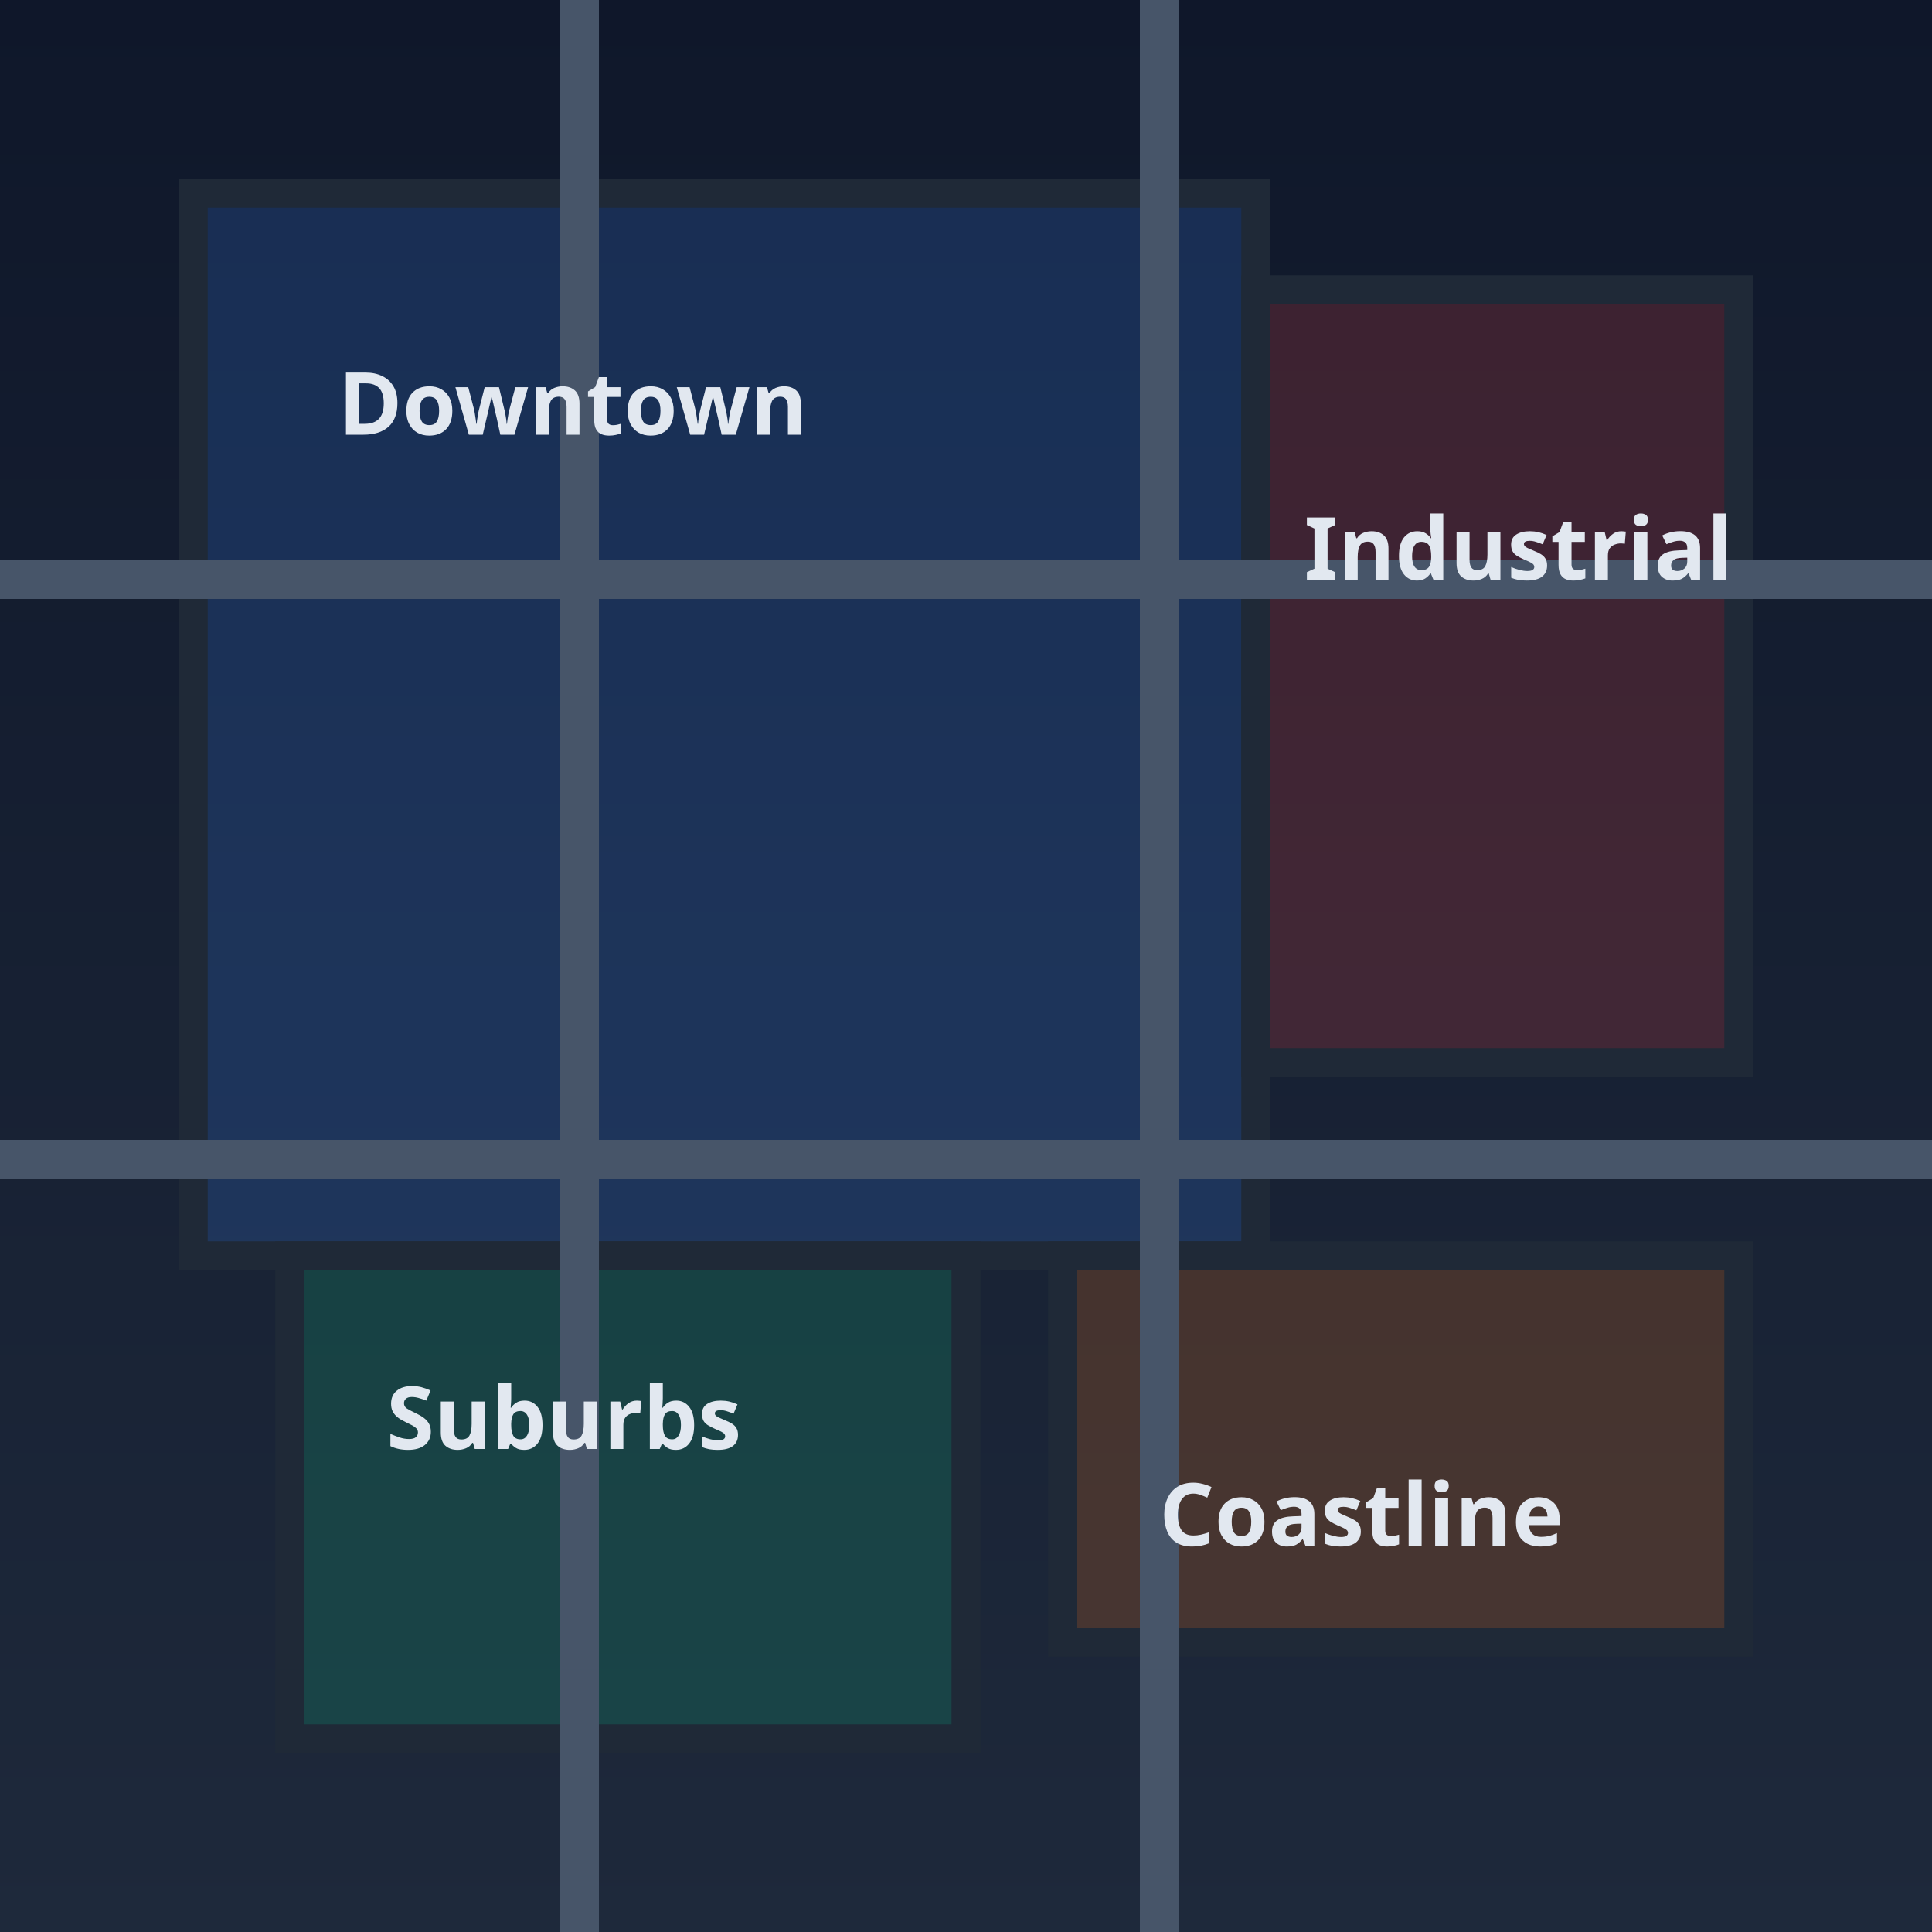
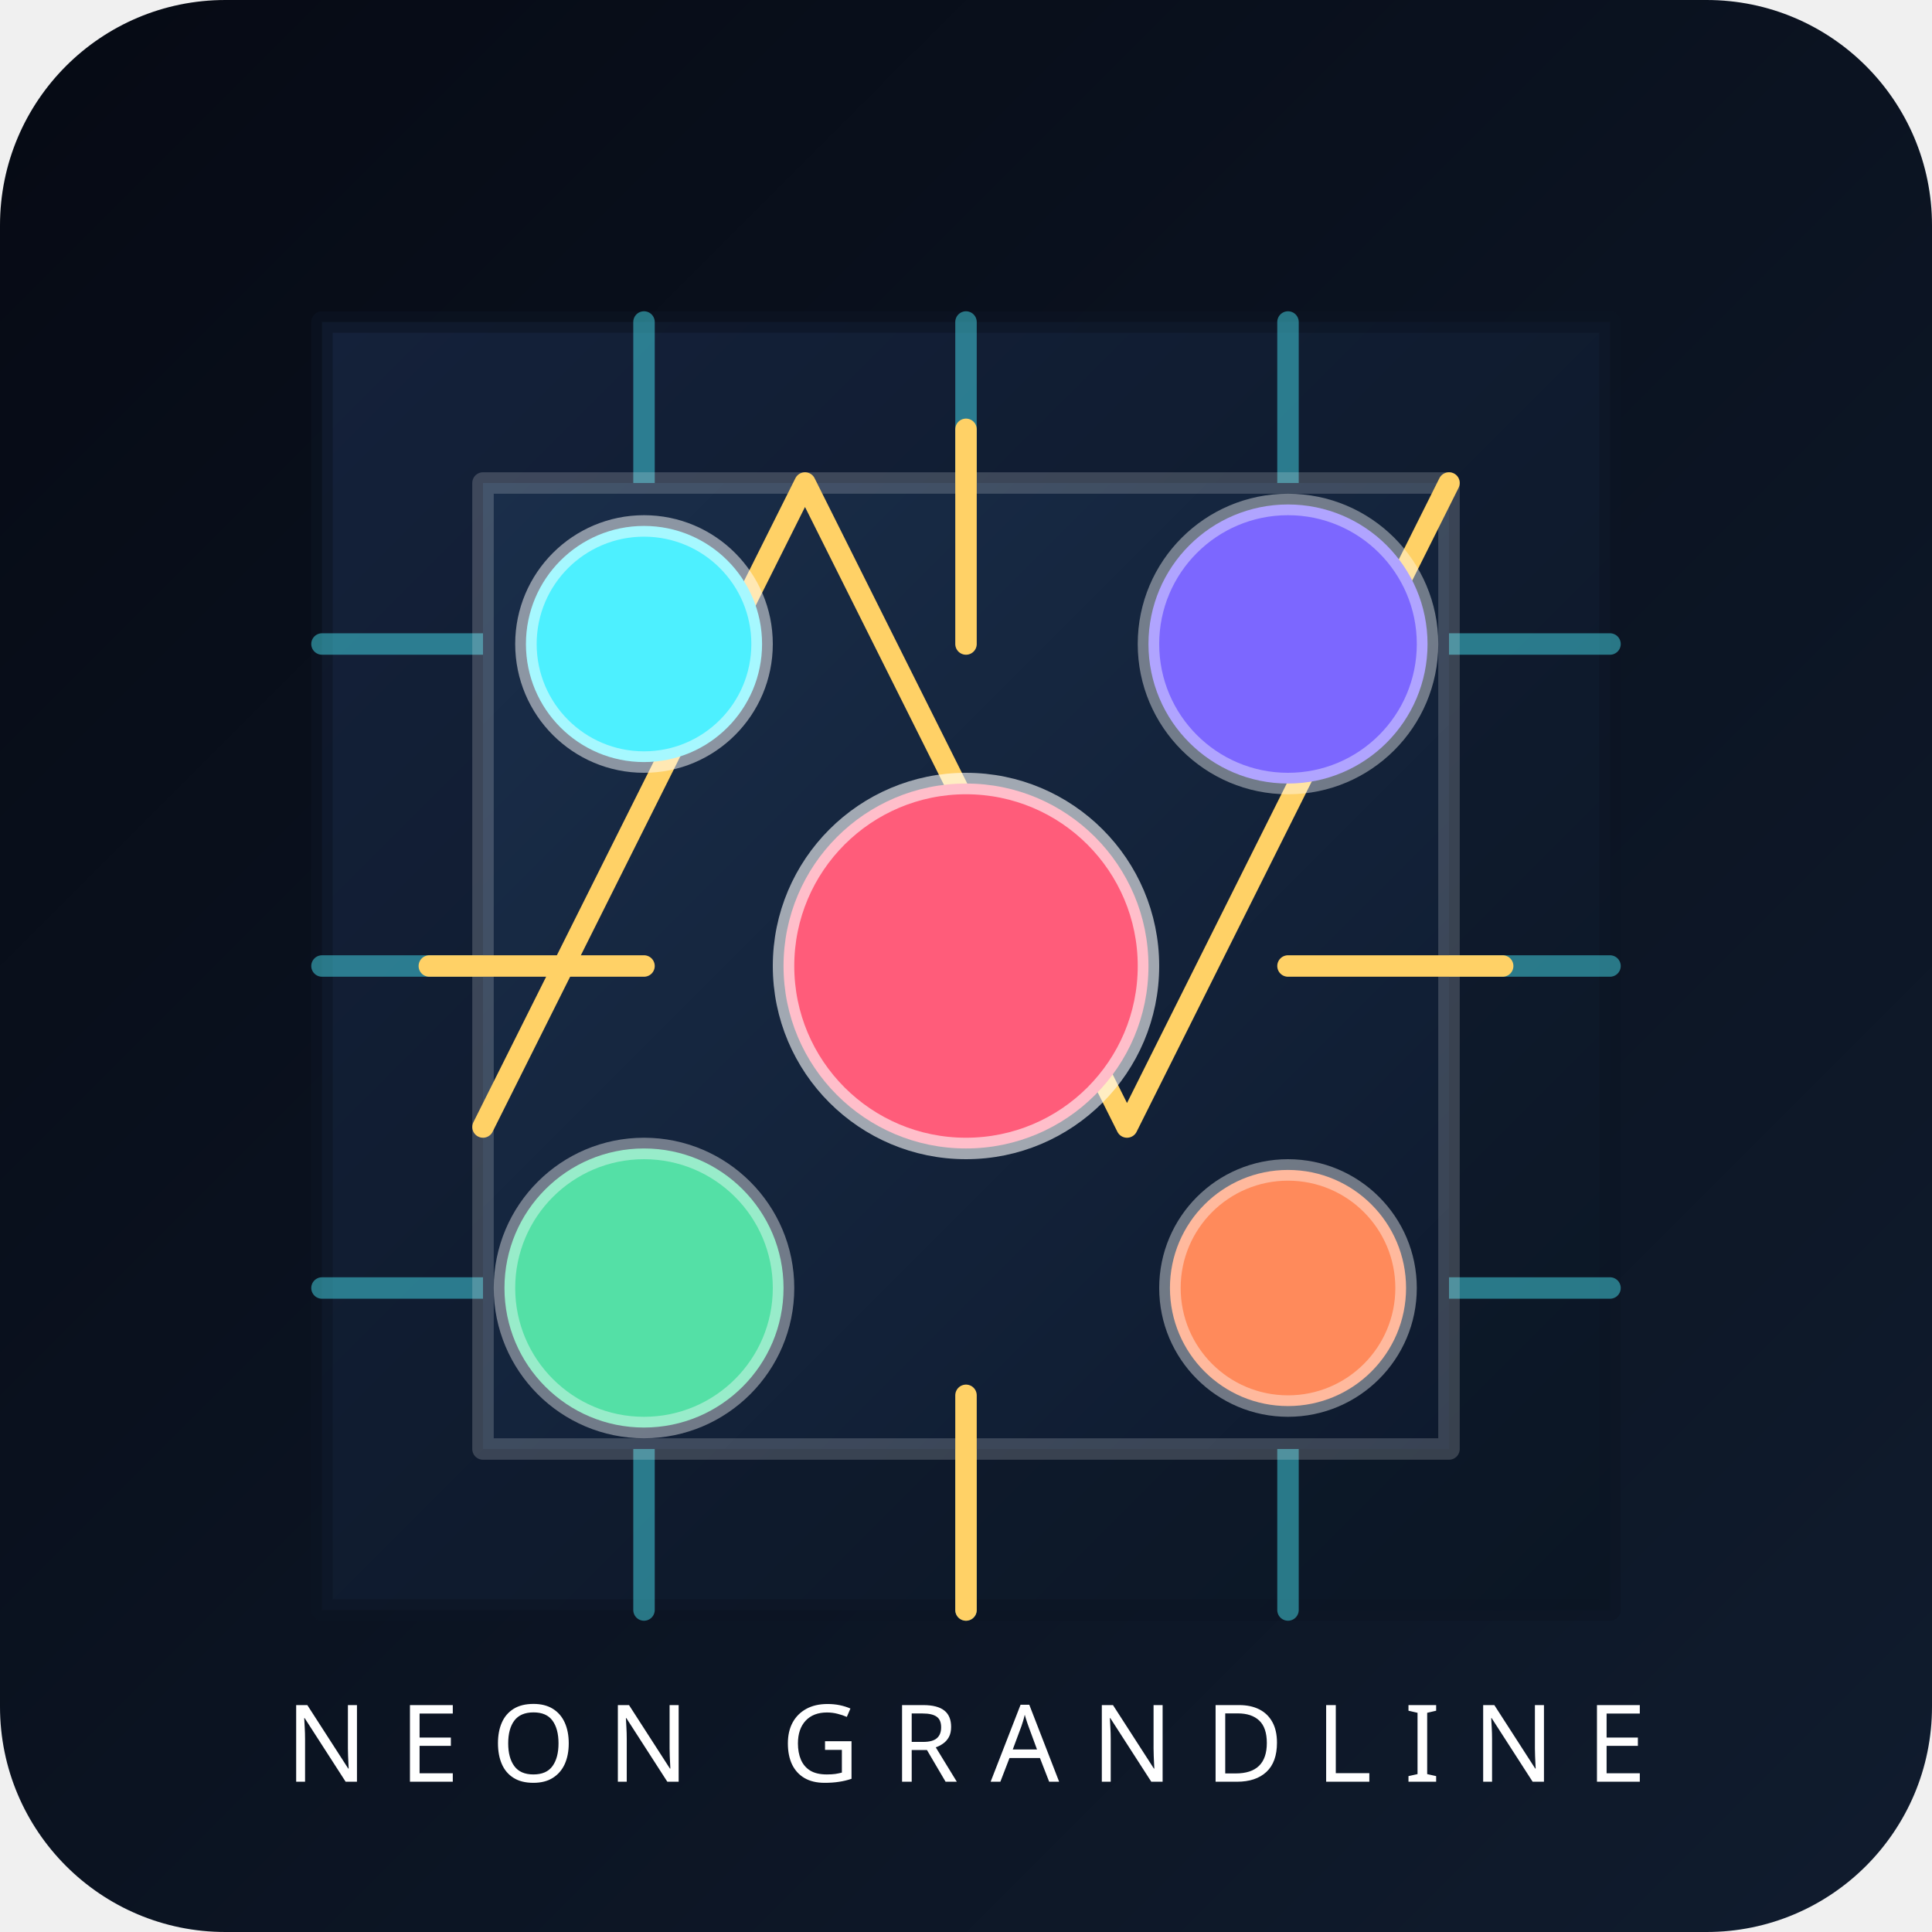
- <svg xmlns="http://www.w3.org/2000/svg" viewBox="0 0 400 400">
+ <svg xmlns="http://www.w3.org/2000/svg" width="360" height="360" viewBox="0 0 360 360" fill="none">
+   <rect width="360" height="360" rx="42" fill="url(#bg)" />
+   <g stroke-width="4" stroke-linecap="round" stroke-linejoin="round">
+     <path d="M60 60h240v240H60V60z" fill="url(#grid)" stroke="rgba(13,20,36,0.6)" />
+     <path d="M120 60v240" stroke="rgba(77,240,255,0.45)" />
+     <path d="M180 60v240" stroke="rgba(77,240,255,0.45)" />
+     <path d="M240 60v240" stroke="rgba(77,240,255,0.45)" />
+     <path d="M60 120h240" stroke="rgba(77,240,255,0.45)" />
+     <path d="M60 180h240" stroke="rgba(77,240,255,0.45)" />
+     <path d="M60 240h240" stroke="rgba(77,240,255,0.45)" />
+     <path d="M90 90h180v180H90V90z" fill="url(#core)" stroke="rgba(255,255,255,0.18)" />
+     <path d="M90 210l60-120 60 120 60-120" stroke="#FFD166" />
+     <circle cx="180" cy="180" r="34" fill="#FF5C7A" stroke="rgba(255,255,255,0.6)" />
+     <circle cx="120" cy="120" r="22" fill="#4DF0FF" stroke="rgba(255,255,255,0.5)" />
+     <circle cx="240" cy="120" r="26" fill="#7C67FF" stroke="rgba(255,255,255,0.4)" />
+     <circle cx="120" cy="240" r="26" fill="#54E0A6" stroke="rgba(255,255,255,0.4)" />
+     <circle cx="240" cy="240" r="22" fill="#FF8A5B" stroke="rgba(255,255,255,0.4)" />
+     <path d="M180 80v40" stroke="#FFD166" />
+     <path d="M280 180h-40" stroke="#FFD166" />
+     <path d="M180 300v-40" stroke="#FFD166" />
+     <path d="M80 180h40" stroke="#FFD166" />
+   </g>
+   <text x="180" y="332" text-anchor="middle" fill="#FFFFFF" font-size="20" font-family="'Montserrat', sans-serif" letter-spacing="0.3em">NEON GRANDLINE</text>
  <defs>
-     <linearGradient id="bg" x1="0" y1="0" x2="0" y2="1">
-       <stop offset="0%" stop-color="#0f172a" />
-       <stop offset="100%" stop-color="#1e293b" />
+     <linearGradient id="bg" x1="0" y1="0" x2="360" y2="360" gradientUnits="userSpaceOnUse">
+       <stop offset="0" stop-color="#060A14" />
+       <stop offset="1" stop-color="#101C2E" />
+     </linearGradient>
+     <linearGradient id="grid" x1="60" y1="60" x2="300" y2="300" gradientUnits="userSpaceOnUse">
+       <stop offset="0" stop-color="#14213A" />
+       <stop offset="1" stop-color="#0B1624" />
+     </linearGradient>
+     <linearGradient id="core" x1="90" y1="90" x2="270" y2="270" gradientUnits="userSpaceOnUse">
+       <stop offset="0" stop-color="#1A2E4A" />
+       <stop offset="1" stop-color="#0E1A2E" />
    </linearGradient>
  </defs>
-   <rect width="400" height="400" fill="url(#bg)" />
-   <g stroke="#1f2937" stroke-width="6">
-     <rect x="40" y="40" width="220" height="220" fill="rgba(59,130,246,0.2)" />
-     <rect x="260" y="60" width="100" height="160" fill="rgba(239,68,68,0.2)" />
-     <rect x="60" y="260" width="140" height="100" fill="rgba(16,185,129,0.2)" />
-     <rect x="220" y="260" width="140" height="80" fill="rgba(249,115,22,0.2)" />
-   </g>
-   <g stroke="#475569" stroke-width="8" fill="none">
-     <path d="M0 120h400" />
-     <path d="M0 240h400" />
-     <path d="M120 0v400" />
-     <path d="M240 0v400" />
-   </g>
-   <g fill="#e2e8f0" font-family="'Segoe UI',sans-serif" font-size="18" font-weight="600">
-     <text x="70" y="90">Downtown</text>
-     <text x="270" y="120">Industrial</text>
-     <text x="80" y="300">Suburbs</text>
-     <text x="240" y="320">Coastline</text>
-   </g>
</svg>
